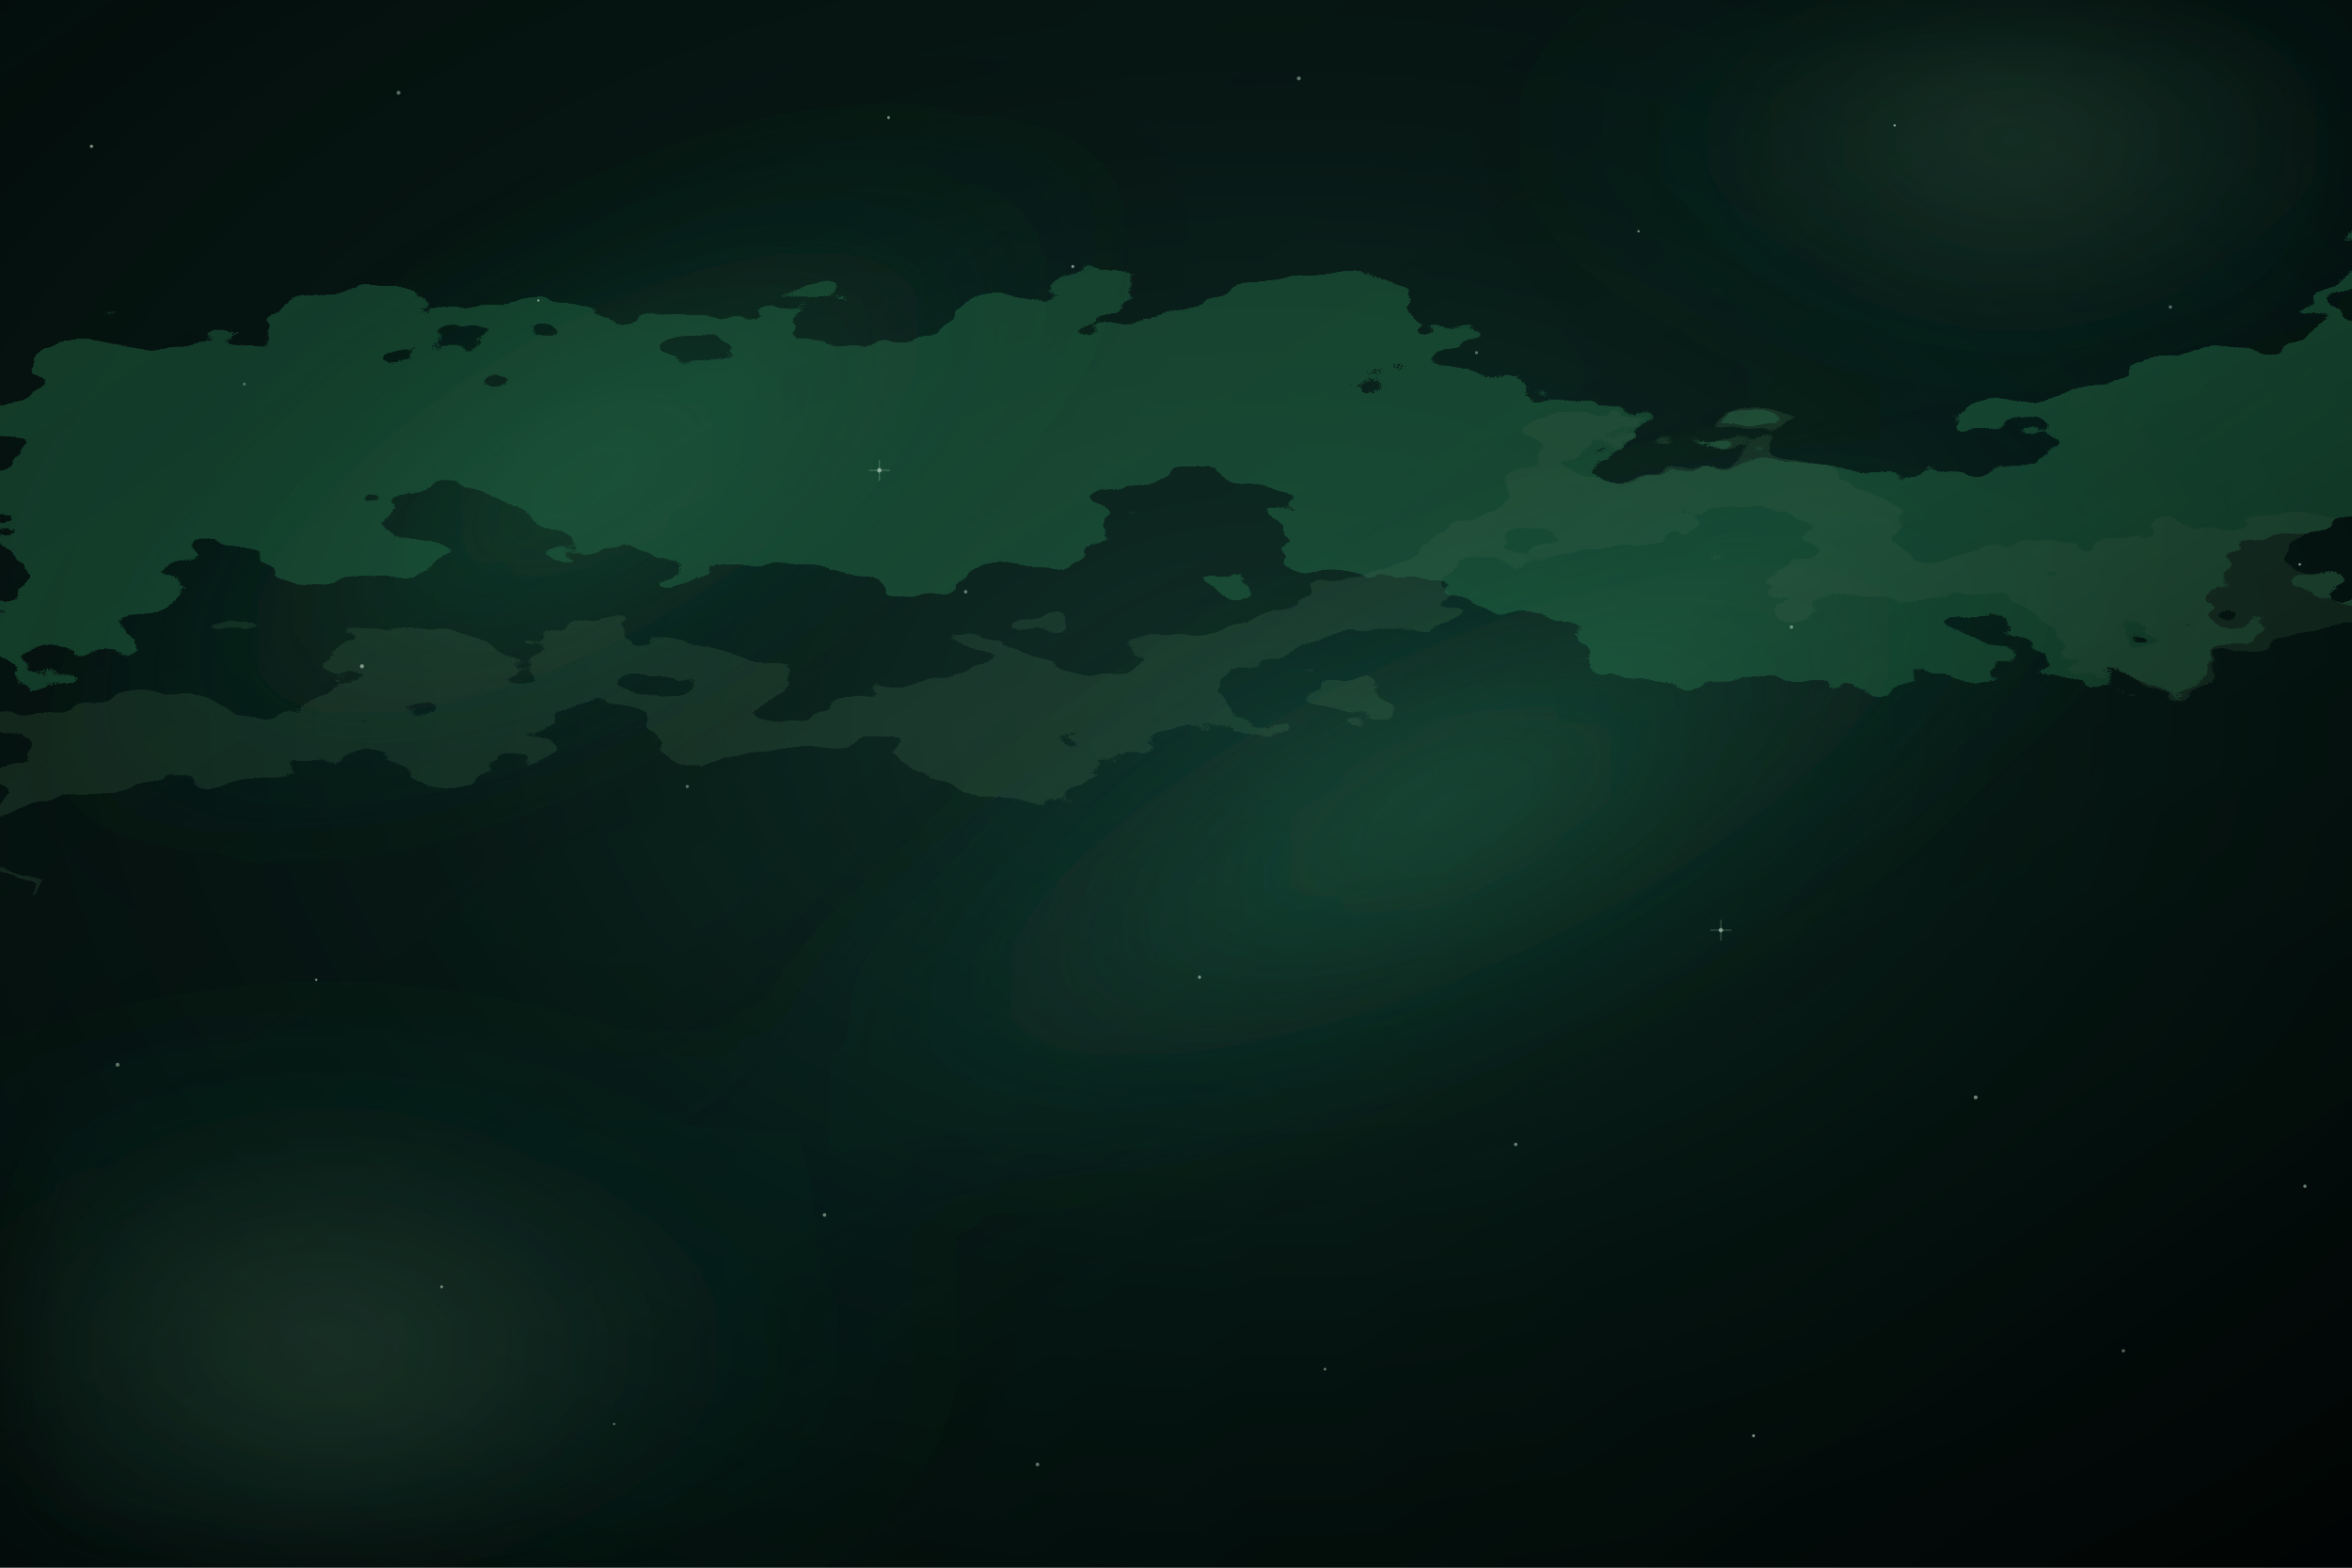
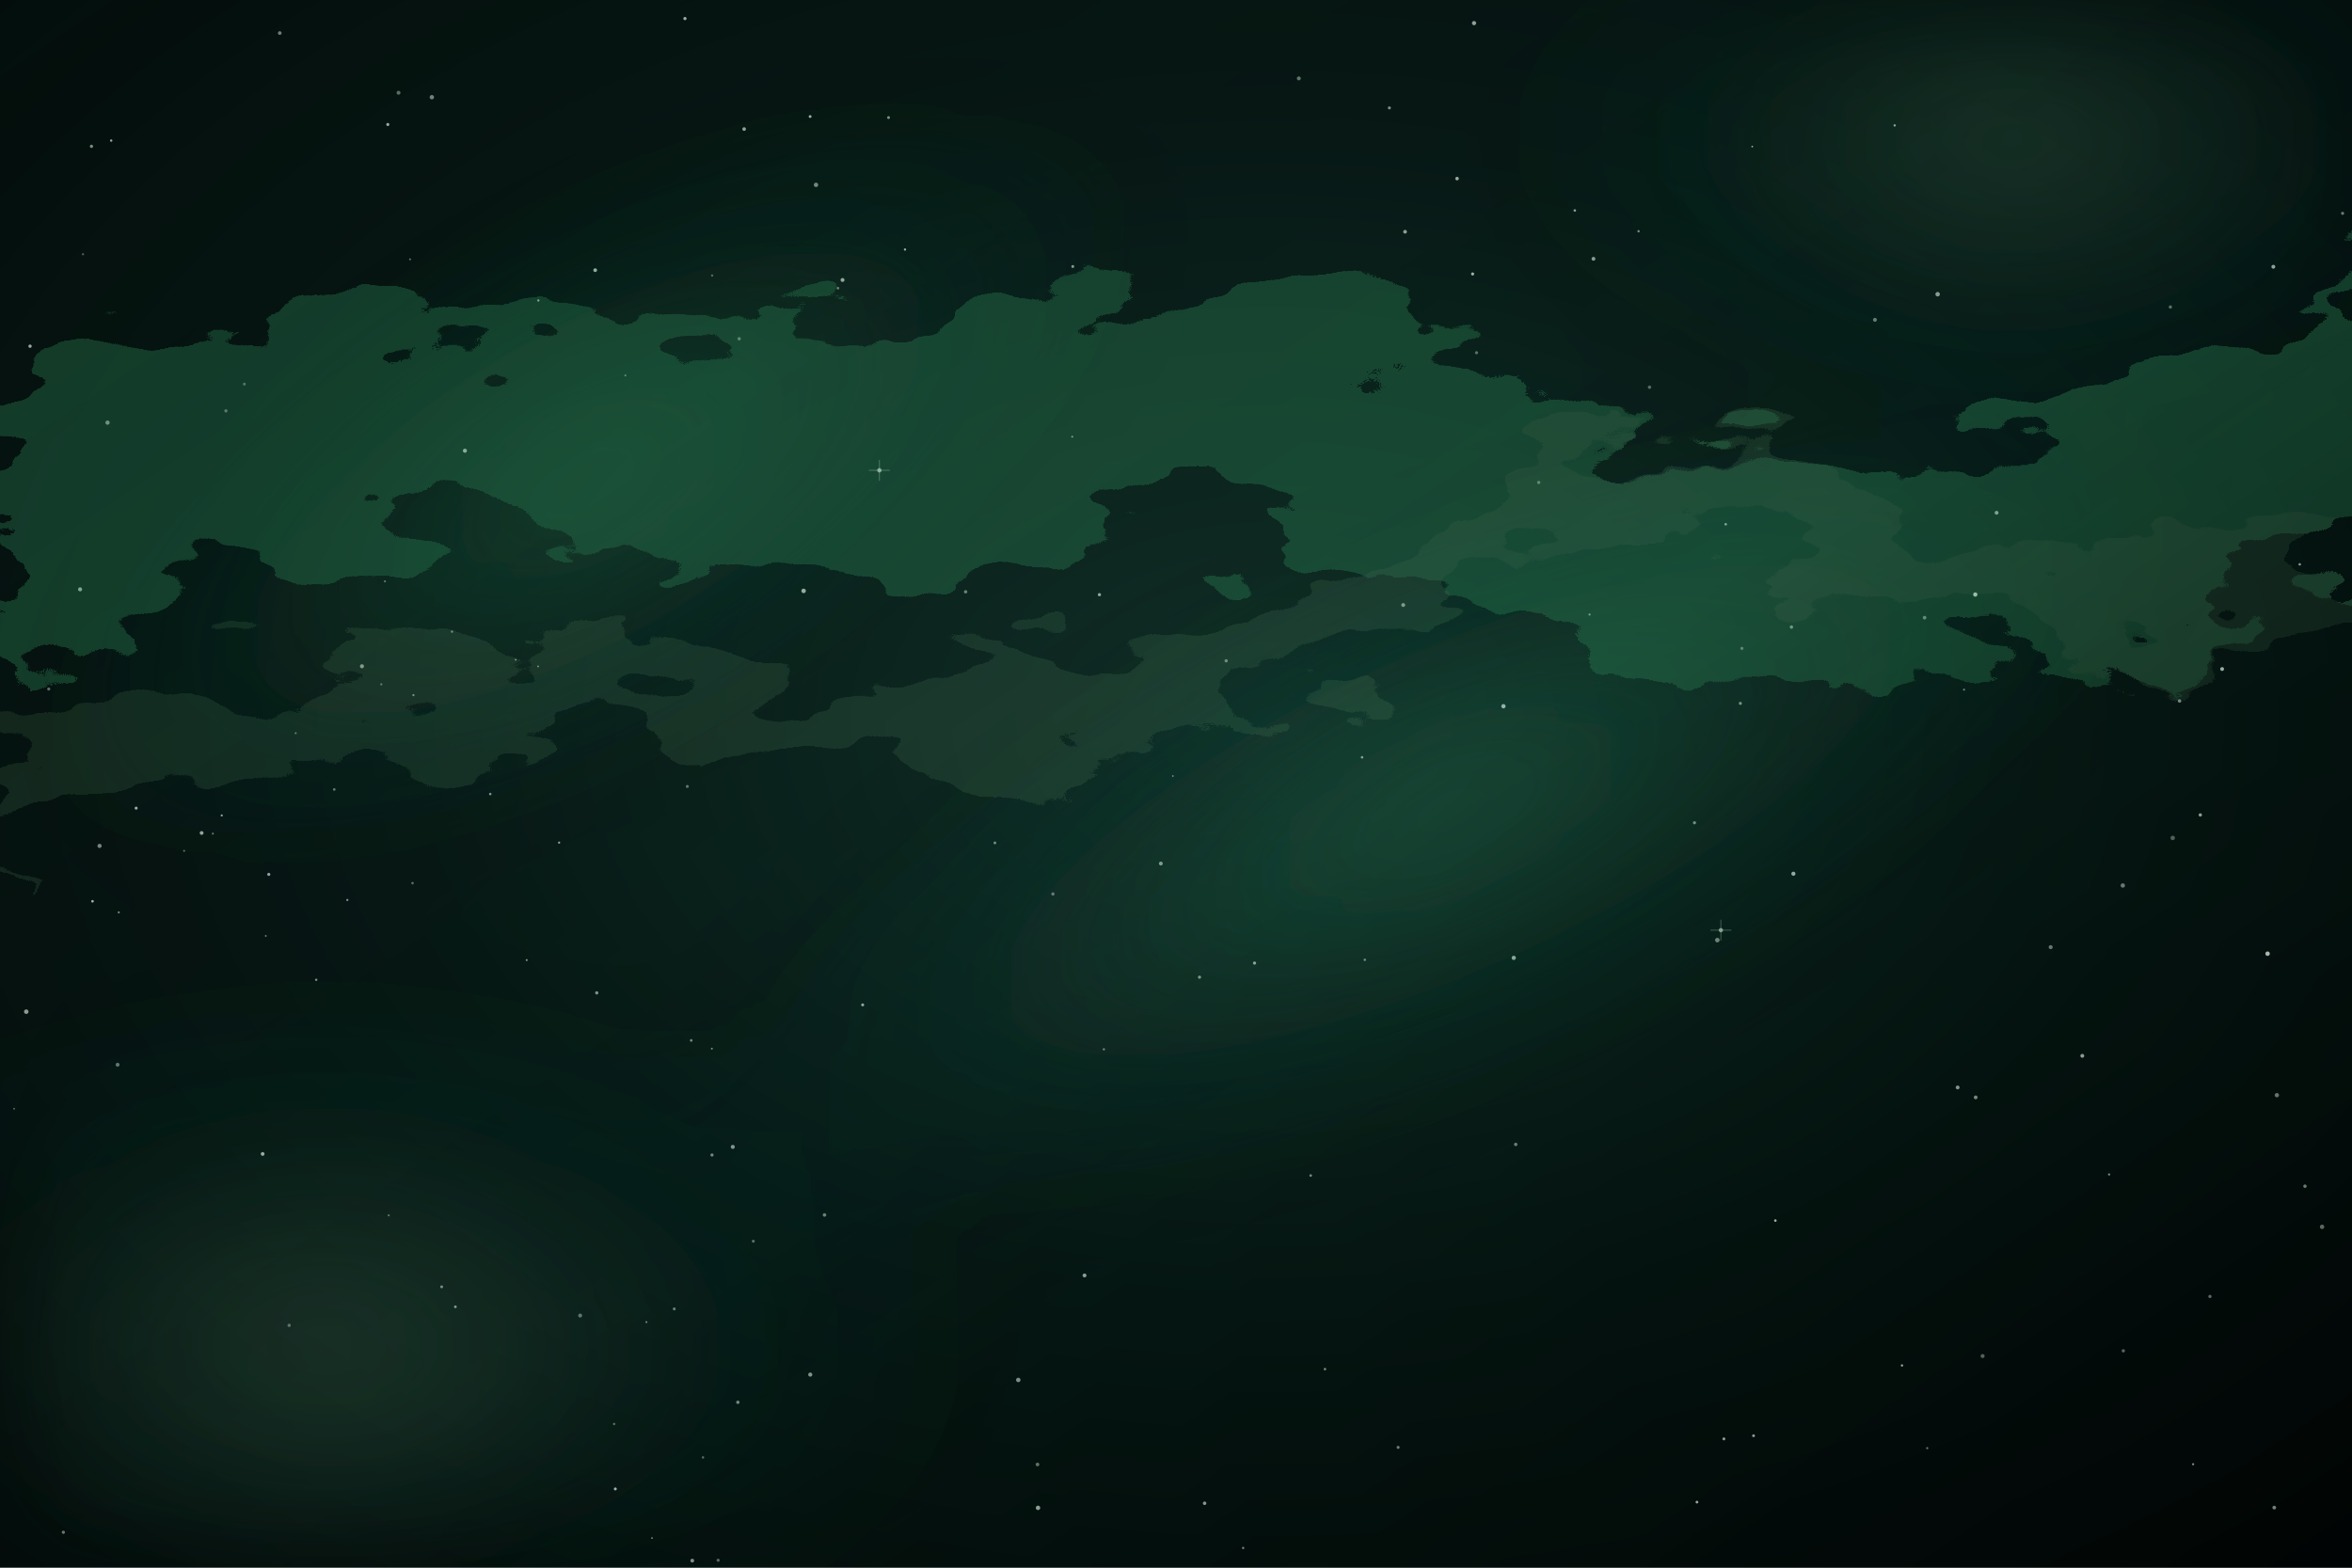
<svg xmlns="http://www.w3.org/2000/svg" width="1800" height="1200" viewBox="0 0 1800 1200" role="img" aria-label="Dark emerald cosmic nebula">
  <defs>
    <radialGradient id="base" cx=".54" cy=".46" r=".8">
      <stop stop-color="#13352d" />
      <stop offset=".46" stop-color="#071b17" />
      <stop offset="1" stop-color="#020807" />
    </radialGradient>
    <radialGradient id="nebula">
      <stop stop-color="#327b56" stop-opacity=".7" />
      <stop offset=".24" stop-color="#1b6a48" stop-opacity=".46" />
      <stop offset=".62" stop-color="#124333" stop-opacity=".20" />
      <stop offset="1" stop-color="#0b281f" stop-opacity="0" />
    </radialGradient>
    <radialGradient id="mist">
      <stop stop-color="#61a478" stop-opacity=".38" />
      <stop offset=".5" stop-color="#255f4a" stop-opacity=".12" />
      <stop offset="1" stop-color="#09261d" stop-opacity="0" />
    </radialGradient>
    <linearGradient id="veil" x1="0" y1="0" x2="1" y2="1">
      <stop stop-color="#06130f" stop-opacity=".25" />
      <stop offset=".55" stop-color="#020907" stop-opacity=".12" />
      <stop offset="1" stop-color="#000" stop-opacity=".68" />
    </linearGradient>
    <filter id="turb" x="-40%" y="-40%" width="180%" height="180%">
      <feTurbulence type="fractalNoise" baseFrequency=".007 .015" numOctaves="4" seed="17" result="n" />
      <feDisplacementMap in="SourceGraphic" in2="n" scale="175" xChannelSelector="R" yChannelSelector="G" />
    </filter>
    <filter id="soft" x="-35%" y="-35%" width="170%" height="170%">
      <feGaussianBlur stdDeviation="53" />
    </filter>
    <filter id="glow">
      <feGaussianBlur stdDeviation="2.2" />
    </filter>
  </defs>
  <rect width="1800" height="1200" fill="url(#base)" />
  <g filter="url(#soft)" opacity=".86">
    <ellipse cx="450" cy="370" rx="530" ry="210" transform="rotate(-30 450 370)" fill="url(#nebula)" />
    <ellipse cx="1110" cy="620" rx="680" ry="220" transform="rotate(-24 1110 620)" fill="url(#nebula)" />
    <ellipse cx="1540" cy="105" rx="460" ry="240" fill="url(#mist)" />
    <ellipse cx="250" cy="1030" rx="590" ry="330" fill="url(#mist)" />
  </g>
  <g filter="url(#turb)" opacity=".47">
    <path d="M-180 570 C 230 140,470 430,790 320 S 1340 760,2000 150" fill="none" stroke="#2b8055" stroke-width="170" stroke-linecap="round" />
    <path d="M-160 780 C 250 280,700 730,1050 460 S 1450 650,1930 340" fill="none" stroke="#6eaa7b" stroke-opacity=".35" stroke-width="70" stroke-linecap="round" />
  </g>
  <rect width="1800" height="1200" fill="url(#veil)" />
  <g fill="#d4f5da">
    <circle cx="70" cy="112" r="1.25" opacity=".55" />
    <circle cx="187" cy="294" r="1.1" opacity=".33" />
    <circle cx="305" cy="71" r="1.5" opacity=".4" />
    <circle cx="412" cy="230" r=".85" opacity=".6" />
    <circle cx="526" cy="602" r="1.15" opacity=".42" />
    <circle cx="680" cy="90" r="1.1" opacity=".56" />
    <circle cx="739" cy="453" r="1.3" opacity=".45" />
    <circle cx="821" cy="204" r="1.1" opacity=".6" />
    <circle cx="994" cy="60" r="1.5" opacity=".43" />
    <circle cx="1130" cy="270" r="1.2" opacity=".38" />
    <circle cx="1254" cy="177" r=".9" opacity=".53" />
    <circle cx="1371" cy="480" r="1.3" opacity=".46" />
    <circle cx="1450" cy="96" r=".9" opacity=".62" />
    <circle cx="1661" cy="235" r="1.25" opacity=".4" />
    <circle cx="1760" cy="432" r=".95" opacity=".62" />
    <circle cx="90" cy="815" r="1.5" opacity=".43" />
    <circle cx="242" cy="750" r=".9" opacity=".57" />
    <circle cx="338" cy="985" r="1.1" opacity=".51" />
    <circle cx="470" cy="1090" r=".9" opacity=".4" />
    <circle cx="631" cy="930" r="1.35" opacity=".48" />
    <circle cx="794" cy="1121" r="1.4" opacity=".43" />
    <circle cx="918" cy="748" r="1.2" opacity=".55" />
    <circle cx="1014" cy="1048" r=".95" opacity=".54" />
    <circle cx="1160" cy="876" r="1.3" opacity=".48" />
    <circle cx="1342" cy="1099" r="1.1" opacity=".62" />
    <circle cx="1512" cy="840" r="1.45" opacity=".53" />
    <circle cx="1625" cy="1034" r="1.25" opacity=".4" />
    <circle cx="1764" cy="908" r="1.3" opacity=".49" />
  </g>
  <g fill="#e8ffed" opacity=".5">
    <circle cx="673" cy="360" r="1.7" />
    <circle cx="1317" cy="712" r="1.65" />
    <circle cx="277" cy="510" r="1.55" />
  </g>
  <g stroke="#d7f7dc" stroke-width=".8" opacity=".25">
    <path d="M665 360h16m-8-8v16" />
    <path d="M1309 712h16m-8-8v16" />
  </g>
- </svg>
+   <g id="constellation-stars" fill="#e9fff0">\n<circle cx="1434.9" cy="244.8" r="1.50" opacity="0.42" />\n<circle cx="494.7" cy="1012.0" r="0.71" opacity="0.52" />\n<circle cx="140.9" cy="651.3" r="0.77" opacity="0.38" />\n<circle cx="1205.2" cy="161.1" r="0.98" opacity="0.57" />\n<circle cx="538.0" cy="1115.6" r="0.93" opacity="0.37" />\n<circle cx="297.5" cy="930.3" r="0.83" opacity="0.35" />\n<circle cx="1314.3" cy="719.6" r="1.74" opacity="0.45" />\n<circle cx="23.0" cy="265.0" r="1.28" opacity="0.64" />\n<circle cx="1700.6" cy="512.1" r="1.48" opacity="0.65" />\n<circle cx="203.4" cy="716.4" r="0.70" opacity="0.45" />\n<circle cx="841.4" cy="455.2" r="1.24" opacity="0.60" />\n<circle cx="1482.9" cy="225.2" r="1.72" opacity="0.56" />\n<circle cx="427.9" cy="645.0" r="0.83" opacity="0.62" />\n<circle cx="1042.4" cy="579.7" r="0.98" opacity="0.53" />\n<circle cx="1593.6" cy="808.2" r="1.48" opacity="0.59" />\n<circle cx="576.5" cy="950.1" r="1.12" opacity="0.38" />\n<circle cx="1472.9" cy="472.8" r="1.38" opacity="0.39" />\n<circle cx="1333.1" cy="496.3" r="1.20" opacity="0.33" />\n<circle cx="221.3" cy="1014.5" r="1.29" opacity="0.34" />\n<circle cx="615.0" cy="452.3" r="1.73" opacity="0.62" />\n<circle cx="499.0" cy="1177.3" r="0.68" opacity="0.51" />\n<circle cx="544.9" cy="884.1" r="1.22" opacity="0.48" />\n<circle cx="1216.5" cy="470.4" r="0.84" opacity="0.44" />\n<circle cx="291.8" cy="523.8" r="0.82" opacity="0.36" />\n<circle cx="1742.5" cy="838.3" r="1.65" opacity="0.42" />\n<circle cx="560.8" cy="877.9" r="1.55" opacity="0.54" />\n<circle cx="375.2" cy="607.8" r="0.95" opacity="0.54" />\n<circle cx="545.0" cy="210.9" r="0.85" opacity="0.34" />\n<circle cx="1474.9" cy="1108.5" r="0.84" opacity="0.42" />\n<circle cx="1739.8" cy="204.2" r="1.49" opacity="0.60" />\n<circle cx="660.2" cy="769.2" r="1.14" opacity="0.61" />\n<circle cx="620.0" cy="89.2" r="1.09" opacity="0.66" />\n<circle cx="265.8" cy="688.9" r="0.87" opacity="0.50" />\n<circle cx="779.3" cy="1056.3" r="1.71" opacity="0.52" />\n<circle cx="1063.3" cy="82.6" r="1.17" opacity="0.51" />\n<circle cx="1331.9" cy="538.4" r="1.19" opacity="0.47" />\n<circle cx="844.8" cy="803.2" r="0.90" opacity="0.43" />\n<circle cx="1177.6" cy="369.3" r="1.25" opacity="0.33" />\n<circle cx="1668.0" cy="536.6" r="1.32" opacity="0.47" />\n<circle cx="1128.1" cy="17.7" r="1.61" opacity="0.60" />\n<circle cx="564.7" cy="1073.4" r="1.31" opacity="0.48" />\n<circle cx="296.8" cy="95.3" r="1.18" opacity="0.65" />\n<circle cx="1511.7" cy="455.1" r="1.64" opacity="0.64" />\n<circle cx="1150.6" cy="540.6" r="1.66" opacity="0.61" />\n<circle cx="63.5" cy="194.6" r="0.82" opacity="0.34" />\n<circle cx="1624.6" cy="677.8" r="1.67" opacity="0.43" />\n<circle cx="48.5" cy="1172.9" r="1.22" opacity="0.44" />\n<circle cx="1298.7" cy="1149.8" r="1.05" opacity="0.65" />\n<circle cx="1127.0" cy="209.7" r="1.18" opacity="0.67" />\n<circle cx="37.3" cy="527.4" r="1.20" opacity="0.38" />\n<circle cx="411.8" cy="510.1" r="0.71" opacity="0.44" />\n<circle cx="1691.3" cy="992.4" r="1.25" opacity="0.39" />\n<circle cx="951.4" cy="1184.9" r="0.93" opacity="0.45" />\n<circle cx="1262.4" cy="296.4" r="1.30" opacity="0.35" />\n<circle cx="76.2" cy="647.5" r="1.60" opacity="0.49" />\n<circle cx="529.8" cy="1194.6" r="1.47" opacity="0.53" />\n<circle cx="805.8" cy="684.3" r="1.26" opacity="0.39" />\n<circle cx="1740.5" cy="1154.0" r="1.43" opacity="0.49" />\n<circle cx="1320.7" cy="401.3" r="0.99" opacity="0.50" />\n<circle cx="960.1" cy="737.2" r="1.22" opacity="0.56" />\n<circle cx="294.6" cy="445.0" r="0.81" opacity="0.37" />\n<circle cx="888.4" cy="661.0" r="1.49" opacity="0.51" />\n<circle cx="90.9" cy="698.4" r="0.82" opacity="0.47" />\n<circle cx="1735.4" cy="730.0" r="1.72" opacity="0.70" />\n<circle cx="620.1" cy="1052.2" r="1.58" opacity="0.54" />\n<circle cx="761.4" cy="645.2" r="1.09" opacity="0.46" />\n<circle cx="61.3" cy="451.1" r="1.56" opacity="0.53" />\n<circle cx="478.6" cy="287.4" r="0.75" opacity="0.37" />\n<circle cx="644.8" cy="214.3" r="1.51" opacity="0.60" />\n<circle cx="315.7" cy="676.0" r="0.96" opacity="0.37" />\n<circle cx="1498.2" cy="832.4" r="1.47" opacity="0.55" />\n<circle cx="544.8" cy="802.7" r="0.72" opacity="0.51" />\n<circle cx="154.3" cy="637.6" r="1.46" opacity="0.61" />\n<circle cx="470.9" cy="1139.7" r="1.12" opacity="0.68" />\n<circle cx="921.9" cy="1150.7" r="1.34" opacity="0.57" />\n<circle cx="1683.9" cy="623.8" r="1.27" opacity="0.59" />\n<circle cx="1319.3" cy="1101.4" r="1.13" opacity="0.59" />\n<circle cx="172.9" cy="314.5" r="1.22" opacity="0.33" />\n<circle cx="1569.4" cy="725.0" r="1.54" opacity="0.42" />\n<circle cx="1503.1" cy="527.9" r="0.78" opacity="0.46" />\n<circle cx="1158.5" cy="733.2" r="1.64" opacity="0.58" />\n<circle cx="1455.6" cy="1045.2" r="0.90" opacity="0.63" />\n<circle cx="456.7" cy="760.0" r="1.25" opacity="0.53" />\n<circle cx="529.0" cy="796.4" r="1.03" opacity="0.48" />\n<circle cx="201.0" cy="883.3" r="1.44" opacity="0.64" />\n<circle cx="104.2" cy="618.6" r="1.17" opacity="0.65" />\n<circle cx="641.3" cy="220.6" r="1.02" opacity="0.42" />\n<circle cx="70.8" cy="689.9" r="1.01" opacity="0.67" />\n<circle cx="348.5" cy="1000.3" r="1.06" opacity="0.52" />\n<circle cx="1517.3" cy="1038.0" r="1.54" opacity="0.35" />\n<circle cx="85.1" cy="107.6" r="0.92" opacity="0.63" />\n<circle cx="82.3" cy="323.5" r="1.63" opacity="0.44" />\n<circle cx="938.4" cy="505.8" r="1.26" opacity="0.41" />\n<circle cx="569.5" cy="98.8" r="1.40" opacity="0.60" />\n<circle cx="316.4" cy="532.1" r="0.83" opacity="0.46" />\n<circle cx="624.5" cy="141.5" r="1.69" opacity="0.48" />\n<circle cx="205.7" cy="669.3" r="1.19" opacity="0.62" />\n<circle cx="1073.9" cy="463.1" r="1.50" opacity="0.48" />\n<circle cx="692.6" cy="191.0" r="0.88" opacity="0.64" />\n<circle cx="1528.0" cy="392.5" r="1.48" opacity="0.51" />\n<circle cx="345.9" cy="483.5" r="0.89" opacity="0.42" />\n<circle cx="1044.5" cy="734.7" r="0.97" opacity="0.43" />\n<circle cx="1662.8" cy="641.4" r="1.70" opacity="0.33" />\n<circle cx="255.8" cy="604.3" r="0.99" opacity="0.42" />\n<circle cx="1777.1" cy="939.1" r="1.68" opacity="0.38" />\n<circle cx="1358.7" cy="934.3" r="0.97" opacity="0.69" />\n<circle cx="830.0" cy="976.3" r="1.50" opacity="0.58" />\n<circle cx="565.7" cy="259.3" r="1.28" opacity="0.34" />\n<circle cx="1003.1" cy="899.8" r="0.98" opacity="0.50" />\n<circle cx="20.1" cy="774.4" r="1.74" opacity="0.58" />\n<circle cx="1614.1" cy="899.0" r="0.84" opacity="0.51" />\n<circle cx="1372.5" cy="668.8" r="1.58" opacity="0.62" />\n<circle cx="1075.3" cy="177.4" r="1.44" opacity="0.58" />\n<circle cx="820.6" cy="334.3" r="0.76" opacity="0.46" />\n<circle cx="313.8" cy="198.5" r="0.74" opacity="0.41" />\n<circle cx="10.8" cy="848.7" r="0.70" opacity="0.36" />\n<circle cx="455.5" cy="206.8" r="1.43" opacity="0.63" />\n<circle cx="403.1" cy="734.9" r="0.75" opacity="0.56" />\n<circle cx="169.7" cy="624.2" r="0.82" opacity="0.61" />\n<circle cx="897.6" cy="594.0" r="0.69" opacity="0.45" />\n<circle cx="1678.4" cy="1120.8" r="0.83" opacity="0.54" />\n<circle cx="524.2" cy="14.2" r="1.24" opacity="0.65" />\n<circle cx="226.3" cy="561.2" r="0.77" opacity="0.38" />\n<circle cx="794.4" cy="1154.2" r="1.69" opacity="0.60" />\n<circle cx="214.1" cy="25.3" r="1.41" opacity="0.46" />\n<circle cx="516.0" cy="1001.9" r="1.13" opacity="0.43" />\n<circle cx="394.7" cy="505.0" r="0.67" opacity="0.56" />\n<circle cx="1070.0" cy="1107.9" r="1.16" opacity="0.45" />\n<circle cx="330.5" cy="74.4" r="1.67" opacity="0.47" />\n<circle cx="549.6" cy="1194.3" r="1.21" opacity="0.36" />\n<circle cx="1115.1" cy="136.7" r="1.37" opacity="0.63" />\n<circle cx="162.9" cy="638.1" r="0.82" opacity="0.38" />\n<circle cx="355.8" cy="345.0" r="1.56" opacity="0.55" />\n<circle cx="1296.8" cy="629.8" r="1.19" opacity="0.47" />\n<circle cx="1219.5" cy="198.1" r="1.48" opacity="0.56" />\n<circle cx="444.0" cy="1007.0" r="1.51" opacity="0.38" />\n<circle cx="1341.0" cy="112.2" r="0.66" opacity="0.66" />\n<circle cx="1792.8" cy="163.3" r="1.19" opacity="0.44" />\n</g>\n</svg>
